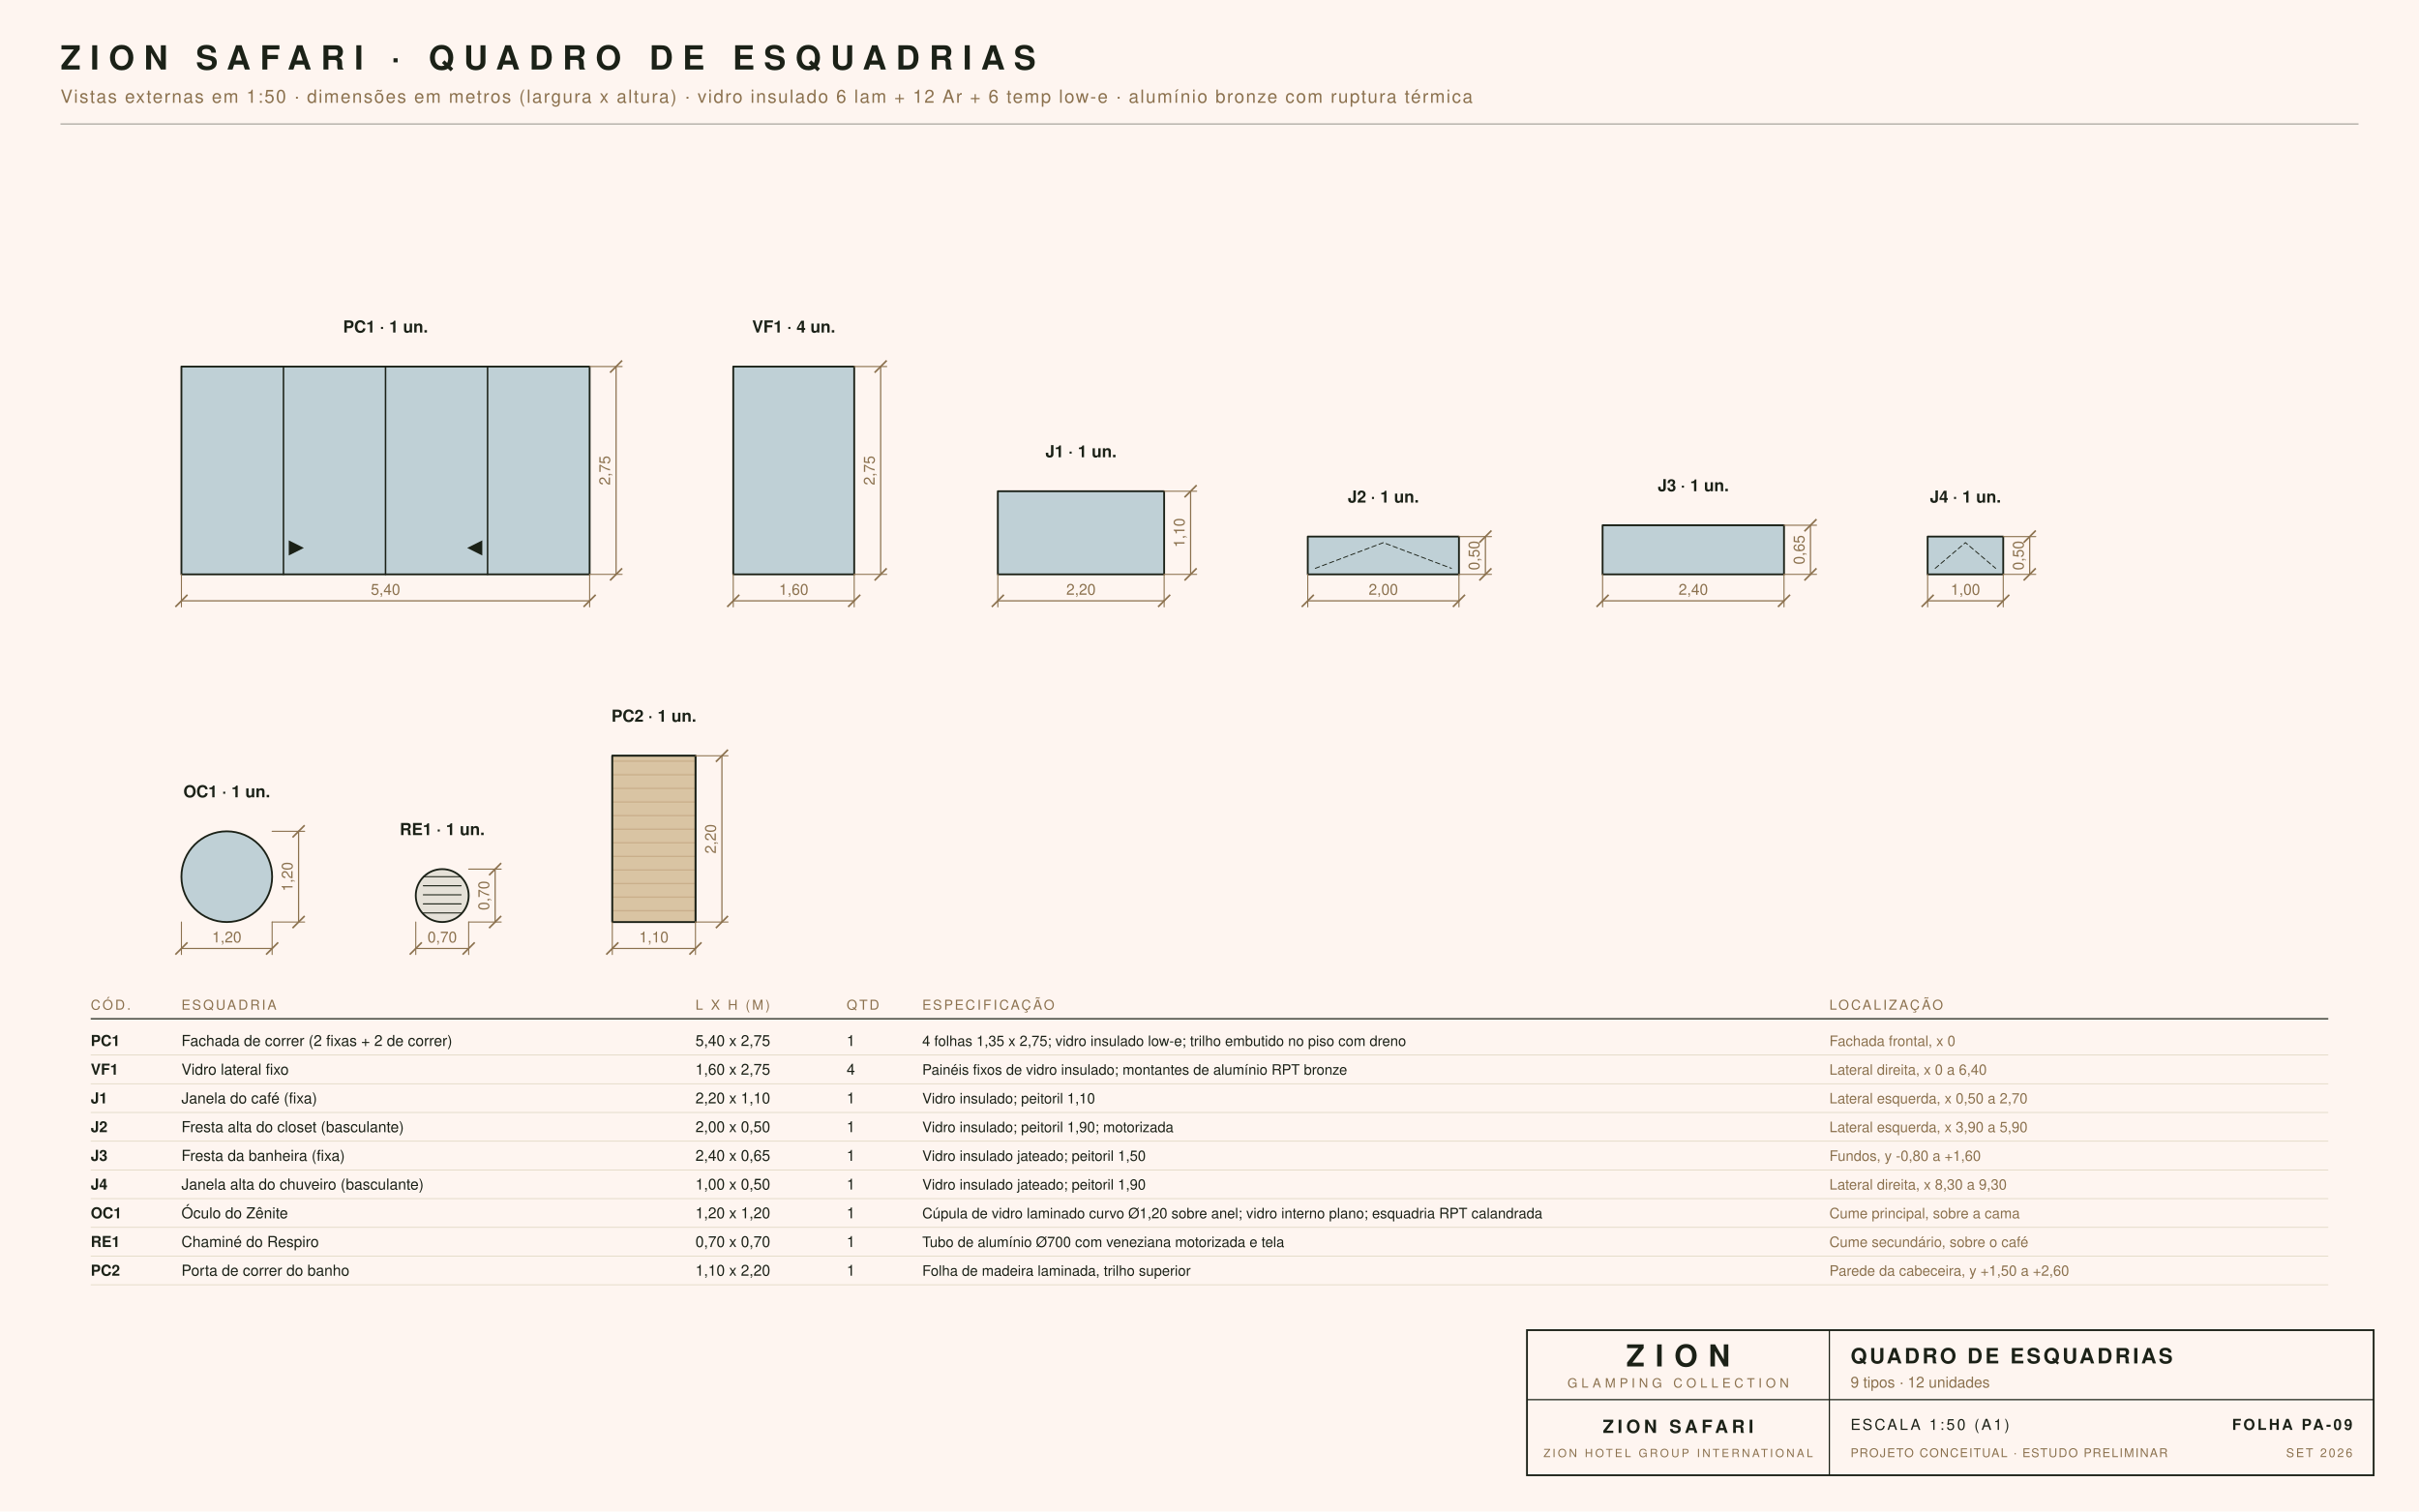
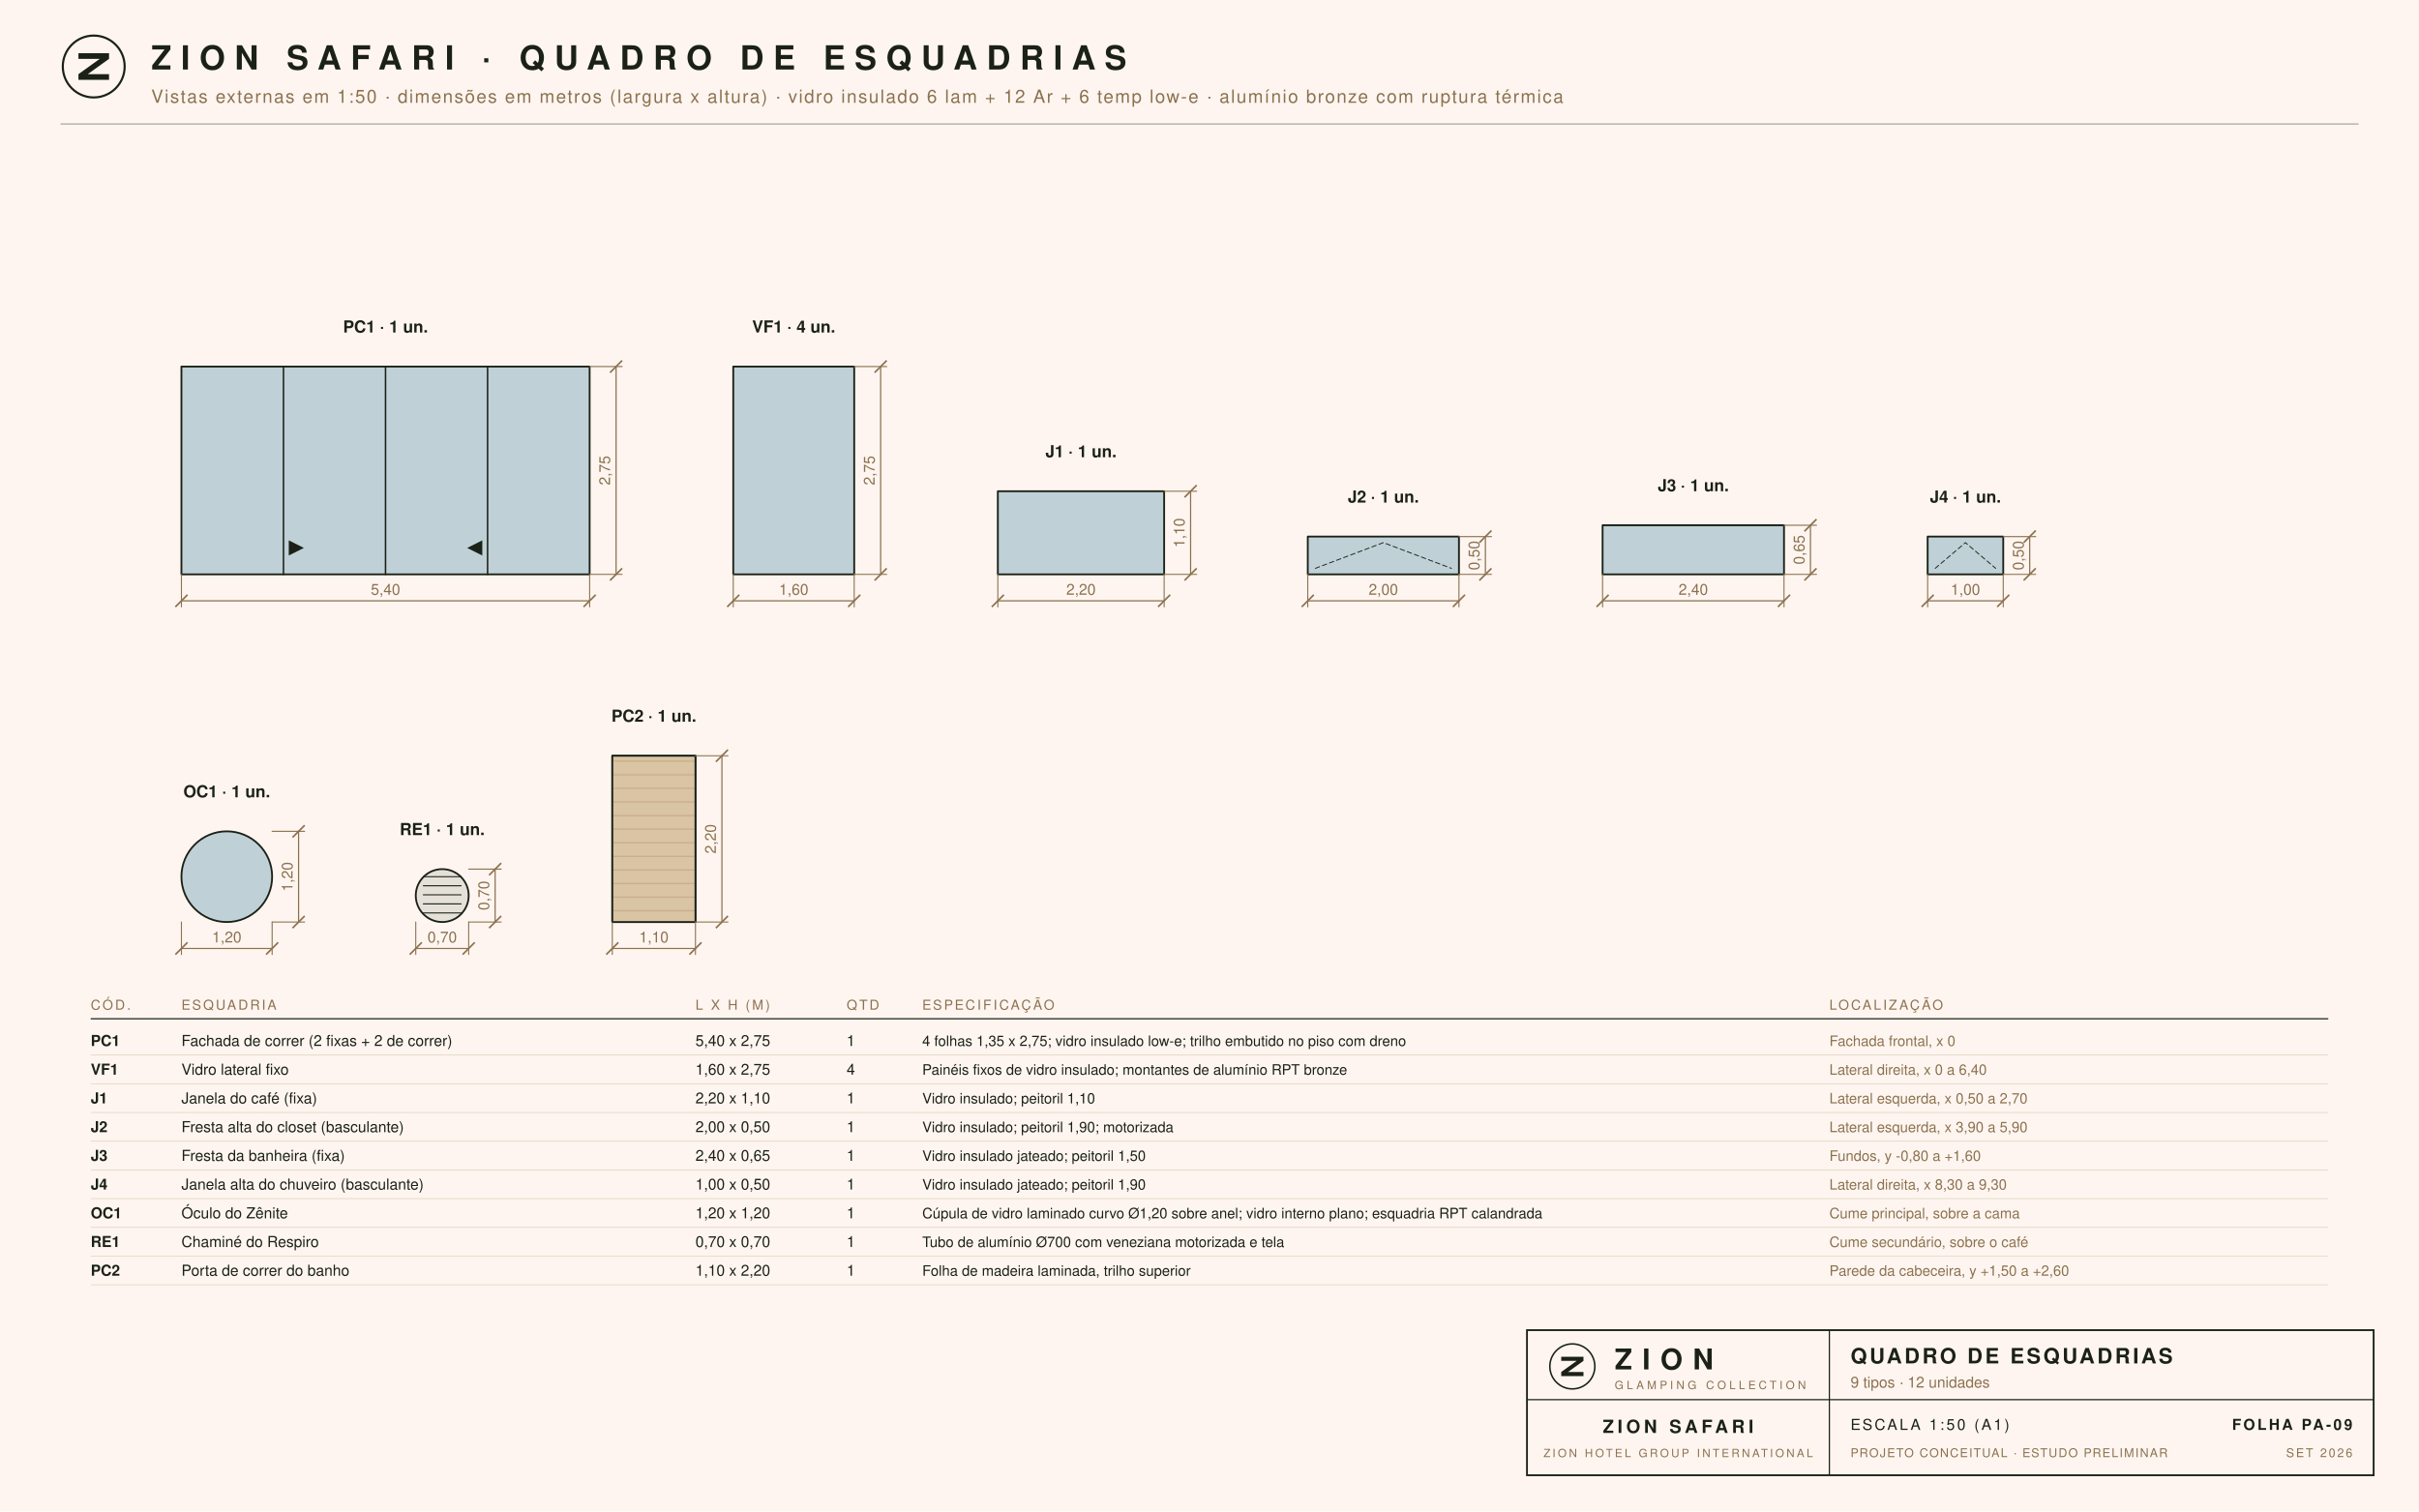
<svg xmlns="http://www.w3.org/2000/svg" viewBox="0 0 1600 1000" width="1600" height="1000" font-family="'DM Sans','Aventa',Helvetica,Arial,sans-serif">
  <defs>
    <pattern id="wood" width="60" height="9" patternUnits="userSpaceOnUse">
      <rect width="60" height="9" fill="#D9C4A3" />
      <line x1="0" y1="8.5" x2="60" y2="8.5" stroke="#B99A73" stroke-width="0.6" opacity="0.7" />
    </pattern>
  </defs>
  <rect width="1600" height="1000" fill="#FEF5F0" />
-   <text x="40.00" y="46.00" fill="#1B2117" text-anchor="start" style="font-family:'DM Sans','Aventa',Helvetica,Arial,sans-serif;font-size:22px;font-weight:700;letter-spacing:0.28em;">ZION SAFARI · QUADRO DE ESQUADRIAS</text>
-   <text x="40.00" y="68.00" fill="#8B714E" text-anchor="start" style="font-family:'DM Sans','Aventa',Helvetica,Arial,sans-serif;font-size:12px;font-weight:400;letter-spacing:0.08em;">Vistas externas em 1:50 · dimensões em metros (largura x altura) · vidro insulado 6 lam + 12 Ar + 6 temp low-e · alumínio bronze com ruptura térmica</text>
+   <g transform="translate(40.00,22.00) scale(0.44)">
+     <circle cx="50" cy="50" r="46.5" fill="none" stroke="#1B2117" stroke-width="3.2" />
+     <polygon points="27,30 73,30 73,38.5 41,61.5 73,61.5 73,70 27,70 27,61.5 59,38.5 27,38.5" fill="#1B2117" />
+   </g>
+   <text x="100.00" y="46.00" fill="#1B2117" text-anchor="start" style="font-family:'DM Sans','Aventa',Helvetica,Arial,sans-serif;font-size:22px;font-weight:700;letter-spacing:0.28em;">ZION SAFARI · QUADRO DE ESQUADRIAS</text>
+   <text x="100.00" y="68.00" fill="#8B714E" text-anchor="start" style="font-family:'DM Sans','Aventa',Helvetica,Arial,sans-serif;font-size:12px;font-weight:400;letter-spacing:0.08em;">Vistas externas em 1:50 · dimensões em metros (largura x altura) · vidro insulado 6 lam + 12 Ar + 6 temp low-e · alumínio bronze com ruptura térmica</text>
  <line x1="40" y1="82" x2="1560" y2="82" stroke="#1B2117" stroke-width="0.6" opacity="0.5" />
  <polygon points="120.00,380.00 390.00,380.00 390.00,242.50 120.00,242.50" fill="#BFD0D6" stroke="#1B2117" stroke-width="1.2" opacity="1.0" stroke-linejoin="round" stroke-linecap="round" />
  <line x1="187.50" y1="380.00" x2="187.50" y2="242.50" stroke="#1B2117" stroke-width="1.0" opacity="1.0" stroke-linecap="round" />
  <line x1="255.00" y1="380.00" x2="255.00" y2="242.50" stroke="#1B2117" stroke-width="1.0" opacity="1.0" stroke-linecap="round" />
  <line x1="322.50" y1="380.00" x2="322.50" y2="242.50" stroke="#1B2117" stroke-width="1.0" opacity="1.0" stroke-linecap="round" />
  <path d="M201.0,362.5 l-10,-5 v10 z" fill="#1B2117" />
  <path d="M309.0,362.5 l10,-5 v10 z" fill="#1B2117" />
  <line x1="120.00" y1="380.00" x2="120.00" y2="401.50" stroke="#8B714E" stroke-width="0.7" opacity="1.0" stroke-linecap="round" />
  <line x1="390.00" y1="380.00" x2="390.00" y2="401.50" stroke="#8B714E" stroke-width="0.7" opacity="1.0" stroke-linecap="round" />
  <line x1="120.00" y1="397.50" x2="390.00" y2="397.50" stroke="#8B714E" stroke-width="0.8" opacity="1.0" stroke-linecap="round" />
  <line x1="116.0" y1="401.5" x2="124.0" y2="393.5" stroke="#8B714E" stroke-width="1.1" />
  <line x1="386.0" y1="401.5" x2="394.0" y2="393.5" stroke="#8B714E" stroke-width="1.1" />
  <text x="255.00" y="393.50" fill="#8B714E" text-anchor="middle" style="font-family:'DM Sans','Aventa',Helvetica,Arial,sans-serif;font-size:10px;font-weight:400;letter-spacing:0em;">5,40</text>
  <line x1="390.00" y1="380.00" x2="411.50" y2="380.00" stroke="#8B714E" stroke-width="0.7" opacity="1.0" stroke-linecap="round" />
  <line x1="390.00" y1="242.50" x2="411.50" y2="242.50" stroke="#8B714E" stroke-width="0.7" opacity="1.0" stroke-linecap="round" />
  <line x1="407.50" y1="380.00" x2="407.50" y2="242.50" stroke="#8B714E" stroke-width="0.8" opacity="1.0" stroke-linecap="round" />
  <line x1="403.5" y1="384.0" x2="411.5" y2="376.0" stroke="#8B714E" stroke-width="1.1" />
  <line x1="403.5" y1="246.5" x2="411.5" y2="238.5" stroke="#8B714E" stroke-width="1.1" />
  <text x="407.50" y="307.25" fill="#8B714E" text-anchor="middle" style="font-family:'DM Sans','Aventa',Helvetica,Arial,sans-serif;font-size:10px;font-weight:400;letter-spacing:0em;" transform="rotate(-90 407.50 311.25)">2,75</text>
  <text x="255.00" y="220.00" fill="#1B2117" text-anchor="middle" style="font-family:'DM Sans','Aventa',Helvetica,Arial,sans-serif;font-size:11px;font-weight:700;letter-spacing:0em;">PC1 · 1 un.</text>
  <polygon points="485.00,380.00 565.00,380.00 565.00,242.50 485.00,242.50" fill="#BFD0D6" stroke="#1B2117" stroke-width="1.2" opacity="1.0" stroke-linejoin="round" stroke-linecap="round" />
  <line x1="485.00" y1="380.00" x2="485.00" y2="401.50" stroke="#8B714E" stroke-width="0.7" opacity="1.0" stroke-linecap="round" />
  <line x1="565.00" y1="380.00" x2="565.00" y2="401.50" stroke="#8B714E" stroke-width="0.7" opacity="1.0" stroke-linecap="round" />
  <line x1="485.00" y1="397.50" x2="565.00" y2="397.50" stroke="#8B714E" stroke-width="0.8" opacity="1.0" stroke-linecap="round" />
  <line x1="481.0" y1="401.5" x2="489.0" y2="393.5" stroke="#8B714E" stroke-width="1.1" />
  <line x1="561.0" y1="401.5" x2="569.0" y2="393.5" stroke="#8B714E" stroke-width="1.1" />
  <text x="525.00" y="393.50" fill="#8B714E" text-anchor="middle" style="font-family:'DM Sans','Aventa',Helvetica,Arial,sans-serif;font-size:10px;font-weight:400;letter-spacing:0em;">1,60</text>
  <line x1="565.00" y1="380.00" x2="586.50" y2="380.00" stroke="#8B714E" stroke-width="0.7" opacity="1.0" stroke-linecap="round" />
  <line x1="565.00" y1="242.50" x2="586.50" y2="242.50" stroke="#8B714E" stroke-width="0.7" opacity="1.0" stroke-linecap="round" />
  <line x1="582.50" y1="380.00" x2="582.50" y2="242.50" stroke="#8B714E" stroke-width="0.8" opacity="1.0" stroke-linecap="round" />
  <line x1="578.5" y1="384.0" x2="586.5" y2="376.0" stroke="#8B714E" stroke-width="1.1" />
  <line x1="578.5" y1="246.5" x2="586.5" y2="238.5" stroke="#8B714E" stroke-width="1.1" />
  <text x="582.50" y="307.25" fill="#8B714E" text-anchor="middle" style="font-family:'DM Sans','Aventa',Helvetica,Arial,sans-serif;font-size:10px;font-weight:400;letter-spacing:0em;" transform="rotate(-90 582.50 311.25)">2,75</text>
  <text x="525.00" y="220.00" fill="#1B2117" text-anchor="middle" style="font-family:'DM Sans','Aventa',Helvetica,Arial,sans-serif;font-size:11px;font-weight:700;letter-spacing:0em;">VF1 · 4 un.</text>
  <polygon points="660.00,380.00 770.00,380.00 770.00,325.00 660.00,325.00" fill="#BFD0D6" stroke="#1B2117" stroke-width="1.2" opacity="1.0" stroke-linejoin="round" stroke-linecap="round" />
  <line x1="660.00" y1="380.00" x2="660.00" y2="401.50" stroke="#8B714E" stroke-width="0.7" opacity="1.0" stroke-linecap="round" />
  <line x1="770.00" y1="380.00" x2="770.00" y2="401.50" stroke="#8B714E" stroke-width="0.7" opacity="1.0" stroke-linecap="round" />
  <line x1="660.00" y1="397.50" x2="770.00" y2="397.50" stroke="#8B714E" stroke-width="0.8" opacity="1.0" stroke-linecap="round" />
  <line x1="656.0" y1="401.5" x2="664.0" y2="393.5" stroke="#8B714E" stroke-width="1.1" />
  <line x1="766.0" y1="401.5" x2="774.0" y2="393.5" stroke="#8B714E" stroke-width="1.1" />
  <text x="715.00" y="393.50" fill="#8B714E" text-anchor="middle" style="font-family:'DM Sans','Aventa',Helvetica,Arial,sans-serif;font-size:10px;font-weight:400;letter-spacing:0em;">2,20</text>
  <line x1="770.00" y1="380.00" x2="791.50" y2="380.00" stroke="#8B714E" stroke-width="0.7" opacity="1.0" stroke-linecap="round" />
  <line x1="770.00" y1="325.00" x2="791.50" y2="325.00" stroke="#8B714E" stroke-width="0.7" opacity="1.0" stroke-linecap="round" />
  <line x1="787.50" y1="380.00" x2="787.50" y2="325.00" stroke="#8B714E" stroke-width="0.8" opacity="1.0" stroke-linecap="round" />
  <line x1="783.5" y1="384.0" x2="791.5" y2="376.0" stroke="#8B714E" stroke-width="1.1" />
  <line x1="783.5" y1="329.0" x2="791.5" y2="321.0" stroke="#8B714E" stroke-width="1.1" />
  <text x="787.50" y="348.50" fill="#8B714E" text-anchor="middle" style="font-family:'DM Sans','Aventa',Helvetica,Arial,sans-serif;font-size:10px;font-weight:400;letter-spacing:0em;" transform="rotate(-90 787.50 352.50)">1,10</text>
  <text x="715.00" y="302.50" fill="#1B2117" text-anchor="middle" style="font-family:'DM Sans','Aventa',Helvetica,Arial,sans-serif;font-size:11px;font-weight:700;letter-spacing:0em;">J1 · 1 un.</text>
  <polygon points="865.00,380.00 965.00,380.00 965.00,355.00 865.00,355.00" fill="#BFD0D6" stroke="#1B2117" stroke-width="1.2" opacity="1.0" stroke-linejoin="round" stroke-linecap="round" />
  <polyline points="870.00,376.00 915.00,359.00 960.00,376.00" fill="none" stroke="#1B2117" stroke-width="0.6" stroke-dasharray="3 2" opacity="1.0" stroke-linejoin="round" stroke-linecap="round" />
  <line x1="865.00" y1="380.00" x2="865.00" y2="401.50" stroke="#8B714E" stroke-width="0.7" opacity="1.0" stroke-linecap="round" />
  <line x1="965.00" y1="380.00" x2="965.00" y2="401.50" stroke="#8B714E" stroke-width="0.7" opacity="1.0" stroke-linecap="round" />
  <line x1="865.00" y1="397.50" x2="965.00" y2="397.50" stroke="#8B714E" stroke-width="0.8" opacity="1.0" stroke-linecap="round" />
  <line x1="861.0" y1="401.5" x2="869.0" y2="393.5" stroke="#8B714E" stroke-width="1.1" />
  <line x1="961.0" y1="401.5" x2="969.0" y2="393.5" stroke="#8B714E" stroke-width="1.1" />
  <text x="915.00" y="393.50" fill="#8B714E" text-anchor="middle" style="font-family:'DM Sans','Aventa',Helvetica,Arial,sans-serif;font-size:10px;font-weight:400;letter-spacing:0em;">2,00</text>
  <line x1="965.00" y1="380.00" x2="986.50" y2="380.00" stroke="#8B714E" stroke-width="0.7" opacity="1.0" stroke-linecap="round" />
  <line x1="965.00" y1="355.00" x2="986.50" y2="355.00" stroke="#8B714E" stroke-width="0.7" opacity="1.0" stroke-linecap="round" />
  <line x1="982.50" y1="380.00" x2="982.50" y2="355.00" stroke="#8B714E" stroke-width="0.8" opacity="1.0" stroke-linecap="round" />
  <line x1="978.5" y1="384.0" x2="986.5" y2="376.0" stroke="#8B714E" stroke-width="1.1" />
  <line x1="978.5" y1="359.0" x2="986.5" y2="351.0" stroke="#8B714E" stroke-width="1.1" />
  <text x="982.50" y="363.50" fill="#8B714E" text-anchor="middle" style="font-family:'DM Sans','Aventa',Helvetica,Arial,sans-serif;font-size:10px;font-weight:400;letter-spacing:0em;" transform="rotate(-90 982.50 367.50)">0,50</text>
  <text x="915.00" y="332.50" fill="#1B2117" text-anchor="middle" style="font-family:'DM Sans','Aventa',Helvetica,Arial,sans-serif;font-size:11px;font-weight:700;letter-spacing:0em;">J2 · 1 un.</text>
  <polygon points="1060.00,380.00 1180.00,380.00 1180.00,347.50 1060.00,347.50" fill="#BFD0D6" stroke="#1B2117" stroke-width="1.2" opacity="1.0" stroke-linejoin="round" stroke-linecap="round" />
  <line x1="1060.00" y1="380.00" x2="1060.00" y2="401.50" stroke="#8B714E" stroke-width="0.7" opacity="1.0" stroke-linecap="round" />
  <line x1="1180.00" y1="380.00" x2="1180.00" y2="401.50" stroke="#8B714E" stroke-width="0.7" opacity="1.0" stroke-linecap="round" />
  <line x1="1060.00" y1="397.50" x2="1180.00" y2="397.50" stroke="#8B714E" stroke-width="0.8" opacity="1.0" stroke-linecap="round" />
  <line x1="1056.0" y1="401.5" x2="1064.0" y2="393.5" stroke="#8B714E" stroke-width="1.1" />
  <line x1="1176.0" y1="401.5" x2="1184.0" y2="393.5" stroke="#8B714E" stroke-width="1.1" />
  <text x="1120.00" y="393.50" fill="#8B714E" text-anchor="middle" style="font-family:'DM Sans','Aventa',Helvetica,Arial,sans-serif;font-size:10px;font-weight:400;letter-spacing:0em;">2,40</text>
  <line x1="1180.00" y1="380.00" x2="1201.50" y2="380.00" stroke="#8B714E" stroke-width="0.7" opacity="1.0" stroke-linecap="round" />
  <line x1="1180.00" y1="347.50" x2="1201.50" y2="347.50" stroke="#8B714E" stroke-width="0.7" opacity="1.0" stroke-linecap="round" />
  <line x1="1197.50" y1="380.00" x2="1197.50" y2="347.50" stroke="#8B714E" stroke-width="0.8" opacity="1.0" stroke-linecap="round" />
  <line x1="1193.5" y1="384.0" x2="1201.5" y2="376.0" stroke="#8B714E" stroke-width="1.1" />
  <line x1="1193.5" y1="351.5" x2="1201.5" y2="343.5" stroke="#8B714E" stroke-width="1.1" />
  <text x="1197.50" y="359.75" fill="#8B714E" text-anchor="middle" style="font-family:'DM Sans','Aventa',Helvetica,Arial,sans-serif;font-size:10px;font-weight:400;letter-spacing:0em;" transform="rotate(-90 1197.50 363.75)">0,65</text>
  <text x="1120.00" y="325.00" fill="#1B2117" text-anchor="middle" style="font-family:'DM Sans','Aventa',Helvetica,Arial,sans-serif;font-size:11px;font-weight:700;letter-spacing:0em;">J3 · 1 un.</text>
  <polygon points="1275.00,380.00 1325.00,380.00 1325.00,355.00 1275.00,355.00" fill="#BFD0D6" stroke="#1B2117" stroke-width="1.2" opacity="1.0" stroke-linejoin="round" stroke-linecap="round" />
  <polyline points="1280.00,376.00 1300.00,359.00 1320.00,376.00" fill="none" stroke="#1B2117" stroke-width="0.6" stroke-dasharray="3 2" opacity="1.0" stroke-linejoin="round" stroke-linecap="round" />
  <line x1="1275.00" y1="380.00" x2="1275.00" y2="401.50" stroke="#8B714E" stroke-width="0.7" opacity="1.0" stroke-linecap="round" />
  <line x1="1325.00" y1="380.00" x2="1325.00" y2="401.50" stroke="#8B714E" stroke-width="0.7" opacity="1.0" stroke-linecap="round" />
  <line x1="1275.00" y1="397.50" x2="1325.00" y2="397.50" stroke="#8B714E" stroke-width="0.8" opacity="1.0" stroke-linecap="round" />
  <line x1="1271.0" y1="401.5" x2="1279.0" y2="393.5" stroke="#8B714E" stroke-width="1.1" />
  <line x1="1321.0" y1="401.5" x2="1329.0" y2="393.5" stroke="#8B714E" stroke-width="1.1" />
  <text x="1300.00" y="393.50" fill="#8B714E" text-anchor="middle" style="font-family:'DM Sans','Aventa',Helvetica,Arial,sans-serif;font-size:10px;font-weight:400;letter-spacing:0em;">1,00</text>
  <line x1="1325.00" y1="380.00" x2="1346.50" y2="380.00" stroke="#8B714E" stroke-width="0.7" opacity="1.0" stroke-linecap="round" />
  <line x1="1325.00" y1="355.00" x2="1346.50" y2="355.00" stroke="#8B714E" stroke-width="0.7" opacity="1.0" stroke-linecap="round" />
  <line x1="1342.50" y1="380.00" x2="1342.50" y2="355.00" stroke="#8B714E" stroke-width="0.8" opacity="1.0" stroke-linecap="round" />
  <line x1="1338.5" y1="384.0" x2="1346.5" y2="376.0" stroke="#8B714E" stroke-width="1.1" />
  <line x1="1338.5" y1="359.0" x2="1346.5" y2="351.0" stroke="#8B714E" stroke-width="1.1" />
  <text x="1342.50" y="363.50" fill="#8B714E" text-anchor="middle" style="font-family:'DM Sans','Aventa',Helvetica,Arial,sans-serif;font-size:10px;font-weight:400;letter-spacing:0em;" transform="rotate(-90 1342.50 367.50)">0,50</text>
  <text x="1300.00" y="332.50" fill="#1B2117" text-anchor="middle" style="font-family:'DM Sans','Aventa',Helvetica,Arial,sans-serif;font-size:11px;font-weight:700;letter-spacing:0em;">J4 · 1 un.</text>
  <circle cx="150.00" cy="580.00" r="30.00" fill="#BFD0D6" stroke="#1B2117" stroke-width="1.2" opacity="1.0" />
  <line x1="120.00" y1="610.00" x2="120.00" y2="631.50" stroke="#8B714E" stroke-width="0.7" opacity="1.0" stroke-linecap="round" />
  <line x1="180.00" y1="610.00" x2="180.00" y2="631.50" stroke="#8B714E" stroke-width="0.7" opacity="1.0" stroke-linecap="round" />
  <line x1="120.00" y1="627.50" x2="180.00" y2="627.50" stroke="#8B714E" stroke-width="0.8" opacity="1.0" stroke-linecap="round" />
  <line x1="116.0" y1="631.5" x2="124.0" y2="623.5" stroke="#8B714E" stroke-width="1.1" />
  <line x1="176.0" y1="631.5" x2="184.0" y2="623.5" stroke="#8B714E" stroke-width="1.1" />
  <text x="150.00" y="623.50" fill="#8B714E" text-anchor="middle" style="font-family:'DM Sans','Aventa',Helvetica,Arial,sans-serif;font-size:10px;font-weight:400;letter-spacing:0em;">1,20</text>
  <line x1="180.00" y1="610.00" x2="201.50" y2="610.00" stroke="#8B714E" stroke-width="0.7" opacity="1.0" stroke-linecap="round" />
  <line x1="180.00" y1="550.00" x2="201.50" y2="550.00" stroke="#8B714E" stroke-width="0.7" opacity="1.0" stroke-linecap="round" />
  <line x1="197.50" y1="610.00" x2="197.50" y2="550.00" stroke="#8B714E" stroke-width="0.8" opacity="1.0" stroke-linecap="round" />
  <line x1="193.5" y1="614.0" x2="201.5" y2="606.0" stroke="#8B714E" stroke-width="1.1" />
  <line x1="193.5" y1="554.0" x2="201.5" y2="546.0" stroke="#8B714E" stroke-width="1.1" />
  <text x="197.50" y="576.00" fill="#8B714E" text-anchor="middle" style="font-family:'DM Sans','Aventa',Helvetica,Arial,sans-serif;font-size:10px;font-weight:400;letter-spacing:0em;" transform="rotate(-90 197.50 580.00)">1,20</text>
  <text x="150.00" y="527.50" fill="#1B2117" text-anchor="middle" style="font-family:'DM Sans','Aventa',Helvetica,Arial,sans-serif;font-size:11px;font-weight:700;letter-spacing:0em;">OC1 · 1 un.</text>
  <circle cx="292.50" cy="592.50" r="17.50" fill="#E5E1D8" stroke="#1B2117" stroke-width="1.2" opacity="1.0" />
  <line x1="280.00" y1="604.00" x2="305.00" y2="604.00" stroke="#1B2117" stroke-width="0.7" opacity="1.0" stroke-linecap="round" />
  <line x1="280.00" y1="598.00" x2="305.00" y2="598.00" stroke="#1B2117" stroke-width="0.7" opacity="1.0" stroke-linecap="round" />
  <line x1="280.00" y1="592.00" x2="305.00" y2="592.00" stroke="#1B2117" stroke-width="0.7" opacity="1.0" stroke-linecap="round" />
  <line x1="280.00" y1="586.00" x2="305.00" y2="586.00" stroke="#1B2117" stroke-width="0.7" opacity="1.0" stroke-linecap="round" />
  <line x1="280.00" y1="580.00" x2="305.00" y2="580.00" stroke="#1B2117" stroke-width="0.7" opacity="1.0" stroke-linecap="round" />
  <line x1="275.00" y1="610.00" x2="275.00" y2="631.50" stroke="#8B714E" stroke-width="0.7" opacity="1.0" stroke-linecap="round" />
  <line x1="310.00" y1="610.00" x2="310.00" y2="631.50" stroke="#8B714E" stroke-width="0.7" opacity="1.0" stroke-linecap="round" />
  <line x1="275.00" y1="627.50" x2="310.00" y2="627.50" stroke="#8B714E" stroke-width="0.8" opacity="1.0" stroke-linecap="round" />
  <line x1="271.0" y1="631.5" x2="279.0" y2="623.5" stroke="#8B714E" stroke-width="1.1" />
  <line x1="306.0" y1="631.5" x2="314.0" y2="623.5" stroke="#8B714E" stroke-width="1.1" />
  <text x="292.50" y="623.50" fill="#8B714E" text-anchor="middle" style="font-family:'DM Sans','Aventa',Helvetica,Arial,sans-serif;font-size:10px;font-weight:400;letter-spacing:0em;">0,70</text>
  <line x1="310.00" y1="610.00" x2="331.50" y2="610.00" stroke="#8B714E" stroke-width="0.7" opacity="1.0" stroke-linecap="round" />
  <line x1="310.00" y1="575.00" x2="331.50" y2="575.00" stroke="#8B714E" stroke-width="0.7" opacity="1.0" stroke-linecap="round" />
  <line x1="327.50" y1="610.00" x2="327.50" y2="575.00" stroke="#8B714E" stroke-width="0.8" opacity="1.0" stroke-linecap="round" />
  <line x1="323.5" y1="614.0" x2="331.5" y2="606.0" stroke="#8B714E" stroke-width="1.1" />
  <line x1="323.5" y1="579.0" x2="331.5" y2="571.0" stroke="#8B714E" stroke-width="1.1" />
  <text x="327.50" y="588.50" fill="#8B714E" text-anchor="middle" style="font-family:'DM Sans','Aventa',Helvetica,Arial,sans-serif;font-size:10px;font-weight:400;letter-spacing:0em;" transform="rotate(-90 327.50 592.50)">0,70</text>
  <text x="292.50" y="552.50" fill="#1B2117" text-anchor="middle" style="font-family:'DM Sans','Aventa',Helvetica,Arial,sans-serif;font-size:11px;font-weight:700;letter-spacing:0em;">RE1 · 1 un.</text>
  <polygon points="405.00,610.00 460.00,610.00 460.00,500.00 405.00,500.00" fill="#D9C4A3" stroke="#1B2117" stroke-width="1.2" opacity="1.0" stroke-linejoin="round" stroke-linecap="round" />
  <path d="M438.0,557.5 l10,-5 v10 z" fill="#1B2117" />
  <polygon points="405.00,610.00 460.00,610.00 460.00,500.00 405.00,500.00" fill="url(#wood)" stroke="#1B2117" stroke-width="1.2" opacity="1.0" stroke-linejoin="round" stroke-linecap="round" />
  <line x1="405.00" y1="610.00" x2="405.00" y2="631.50" stroke="#8B714E" stroke-width="0.7" opacity="1.0" stroke-linecap="round" />
  <line x1="460.00" y1="610.00" x2="460.00" y2="631.50" stroke="#8B714E" stroke-width="0.7" opacity="1.0" stroke-linecap="round" />
  <line x1="405.00" y1="627.50" x2="460.00" y2="627.50" stroke="#8B714E" stroke-width="0.8" opacity="1.0" stroke-linecap="round" />
  <line x1="401.0" y1="631.5" x2="409.0" y2="623.5" stroke="#8B714E" stroke-width="1.1" />
  <line x1="456.0" y1="631.5" x2="464.0" y2="623.5" stroke="#8B714E" stroke-width="1.1" />
  <text x="432.50" y="623.50" fill="#8B714E" text-anchor="middle" style="font-family:'DM Sans','Aventa',Helvetica,Arial,sans-serif;font-size:10px;font-weight:400;letter-spacing:0em;">1,10</text>
  <line x1="460.00" y1="610.00" x2="481.50" y2="610.00" stroke="#8B714E" stroke-width="0.7" opacity="1.0" stroke-linecap="round" />
  <line x1="460.00" y1="500.00" x2="481.50" y2="500.00" stroke="#8B714E" stroke-width="0.7" opacity="1.0" stroke-linecap="round" />
  <line x1="477.50" y1="610.00" x2="477.50" y2="500.00" stroke="#8B714E" stroke-width="0.8" opacity="1.0" stroke-linecap="round" />
  <line x1="473.5" y1="614.0" x2="481.5" y2="606.0" stroke="#8B714E" stroke-width="1.1" />
  <line x1="473.5" y1="504.0" x2="481.5" y2="496.0" stroke="#8B714E" stroke-width="1.1" />
  <text x="477.50" y="551.00" fill="#8B714E" text-anchor="middle" style="font-family:'DM Sans','Aventa',Helvetica,Arial,sans-serif;font-size:10px;font-weight:400;letter-spacing:0em;" transform="rotate(-90 477.50 555.00)">2,20</text>
  <text x="432.50" y="477.50" fill="#1B2117" text-anchor="middle" style="font-family:'DM Sans','Aventa',Helvetica,Arial,sans-serif;font-size:11px;font-weight:700;letter-spacing:0em;">PC2 · 1 un.</text>
  <text x="60.00" y="668.00" fill="#8B714E" text-anchor="start" style="font-family:'DM Sans','Aventa',Helvetica,Arial,sans-serif;font-size:9px;font-weight:400;letter-spacing:0.15em;">CÓD.</text>
  <text x="120.00" y="668.00" fill="#8B714E" text-anchor="start" style="font-family:'DM Sans','Aventa',Helvetica,Arial,sans-serif;font-size:9px;font-weight:400;letter-spacing:0.15em;">ESQUADRIA</text>
  <text x="460.00" y="668.00" fill="#8B714E" text-anchor="start" style="font-family:'DM Sans','Aventa',Helvetica,Arial,sans-serif;font-size:9px;font-weight:400;letter-spacing:0.15em;">L X H (M)</text>
  <text x="560.00" y="668.00" fill="#8B714E" text-anchor="start" style="font-family:'DM Sans','Aventa',Helvetica,Arial,sans-serif;font-size:9px;font-weight:400;letter-spacing:0.15em;">QTD</text>
  <text x="610.00" y="668.00" fill="#8B714E" text-anchor="start" style="font-family:'DM Sans','Aventa',Helvetica,Arial,sans-serif;font-size:9px;font-weight:400;letter-spacing:0.15em;">ESPECIFICAÇÃO</text>
  <text x="1210.00" y="668.00" fill="#8B714E" text-anchor="start" style="font-family:'DM Sans','Aventa',Helvetica,Arial,sans-serif;font-size:9px;font-weight:400;letter-spacing:0.15em;">LOCALIZAÇÃO</text>
  <line x1="60" y1="674" x2="1540" y2="674" stroke="#1B2117" stroke-width="0.8" />
  <text x="60.00" y="692.00" fill="#1B2117" text-anchor="start" style="font-family:'DM Sans','Aventa',Helvetica,Arial,sans-serif;font-size:10px;font-weight:700;letter-spacing:0em;">PC1</text>
  <text x="120.00" y="692.00" fill="#1B2117" text-anchor="start" style="font-family:'DM Sans','Aventa',Helvetica,Arial,sans-serif;font-size:10px;font-weight:400;letter-spacing:0em;">Fachada de correr (2 fixas + 2 de correr)</text>
  <text x="460.00" y="692.00" fill="#1B2117" text-anchor="start" style="font-family:'DM Sans','Aventa',Helvetica,Arial,sans-serif;font-size:10px;font-weight:400;letter-spacing:0em;">5,40 x 2,75</text>
  <text x="560.00" y="692.00" fill="#1B2117" text-anchor="start" style="font-family:'DM Sans','Aventa',Helvetica,Arial,sans-serif;font-size:10px;font-weight:400;letter-spacing:0em;">1</text>
  <text x="610.00" y="692.00" fill="#1B2117" text-anchor="start" style="font-family:'DM Sans','Aventa',Helvetica,Arial,sans-serif;font-size:9.5px;font-weight:400;letter-spacing:0em;">4 folhas 1,35 x 2,75; vidro insulado low-e; trilho embutido no piso com dreno</text>
  <text x="1210.00" y="692.00" fill="#8B714E" text-anchor="start" style="font-family:'DM Sans','Aventa',Helvetica,Arial,sans-serif;font-size:9.5px;font-weight:400;letter-spacing:0em;">Fachada frontal, x 0</text>
  <line x1="60" y1="698" x2="1540" y2="698" stroke="#DED6BF" stroke-width="0.5" />
  <text x="60.00" y="711.00" fill="#1B2117" text-anchor="start" style="font-family:'DM Sans','Aventa',Helvetica,Arial,sans-serif;font-size:10px;font-weight:700;letter-spacing:0em;">VF1</text>
  <text x="120.00" y="711.00" fill="#1B2117" text-anchor="start" style="font-family:'DM Sans','Aventa',Helvetica,Arial,sans-serif;font-size:10px;font-weight:400;letter-spacing:0em;">Vidro lateral fixo</text>
  <text x="460.00" y="711.00" fill="#1B2117" text-anchor="start" style="font-family:'DM Sans','Aventa',Helvetica,Arial,sans-serif;font-size:10px;font-weight:400;letter-spacing:0em;">1,60 x 2,75</text>
  <text x="560.00" y="711.00" fill="#1B2117" text-anchor="start" style="font-family:'DM Sans','Aventa',Helvetica,Arial,sans-serif;font-size:10px;font-weight:400;letter-spacing:0em;">4</text>
  <text x="610.00" y="711.00" fill="#1B2117" text-anchor="start" style="font-family:'DM Sans','Aventa',Helvetica,Arial,sans-serif;font-size:9.5px;font-weight:400;letter-spacing:0em;">Painéis fixos de vidro insulado; montantes de alumínio RPT bronze</text>
  <text x="1210.00" y="711.00" fill="#8B714E" text-anchor="start" style="font-family:'DM Sans','Aventa',Helvetica,Arial,sans-serif;font-size:9.5px;font-weight:400;letter-spacing:0em;">Lateral direita, x 0 a 6,40</text>
  <line x1="60" y1="717" x2="1540" y2="717" stroke="#DED6BF" stroke-width="0.5" />
  <text x="60.00" y="730.00" fill="#1B2117" text-anchor="start" style="font-family:'DM Sans','Aventa',Helvetica,Arial,sans-serif;font-size:10px;font-weight:700;letter-spacing:0em;">J1</text>
  <text x="120.00" y="730.00" fill="#1B2117" text-anchor="start" style="font-family:'DM Sans','Aventa',Helvetica,Arial,sans-serif;font-size:10px;font-weight:400;letter-spacing:0em;">Janela do café (fixa)</text>
  <text x="460.00" y="730.00" fill="#1B2117" text-anchor="start" style="font-family:'DM Sans','Aventa',Helvetica,Arial,sans-serif;font-size:10px;font-weight:400;letter-spacing:0em;">2,20 x 1,10</text>
  <text x="560.00" y="730.00" fill="#1B2117" text-anchor="start" style="font-family:'DM Sans','Aventa',Helvetica,Arial,sans-serif;font-size:10px;font-weight:400;letter-spacing:0em;">1</text>
  <text x="610.00" y="730.00" fill="#1B2117" text-anchor="start" style="font-family:'DM Sans','Aventa',Helvetica,Arial,sans-serif;font-size:9.5px;font-weight:400;letter-spacing:0em;">Vidro insulado; peitoril 1,10</text>
  <text x="1210.00" y="730.00" fill="#8B714E" text-anchor="start" style="font-family:'DM Sans','Aventa',Helvetica,Arial,sans-serif;font-size:9.5px;font-weight:400;letter-spacing:0em;">Lateral esquerda, x 0,50 a 2,70</text>
  <line x1="60" y1="736" x2="1540" y2="736" stroke="#DED6BF" stroke-width="0.5" />
  <text x="60.00" y="749.00" fill="#1B2117" text-anchor="start" style="font-family:'DM Sans','Aventa',Helvetica,Arial,sans-serif;font-size:10px;font-weight:700;letter-spacing:0em;">J2</text>
  <text x="120.00" y="749.00" fill="#1B2117" text-anchor="start" style="font-family:'DM Sans','Aventa',Helvetica,Arial,sans-serif;font-size:10px;font-weight:400;letter-spacing:0em;">Fresta alta do closet (basculante)</text>
  <text x="460.00" y="749.00" fill="#1B2117" text-anchor="start" style="font-family:'DM Sans','Aventa',Helvetica,Arial,sans-serif;font-size:10px;font-weight:400;letter-spacing:0em;">2,00 x 0,50</text>
  <text x="560.00" y="749.00" fill="#1B2117" text-anchor="start" style="font-family:'DM Sans','Aventa',Helvetica,Arial,sans-serif;font-size:10px;font-weight:400;letter-spacing:0em;">1</text>
  <text x="610.00" y="749.00" fill="#1B2117" text-anchor="start" style="font-family:'DM Sans','Aventa',Helvetica,Arial,sans-serif;font-size:9.5px;font-weight:400;letter-spacing:0em;">Vidro insulado; peitoril 1,90; motorizada</text>
  <text x="1210.00" y="749.00" fill="#8B714E" text-anchor="start" style="font-family:'DM Sans','Aventa',Helvetica,Arial,sans-serif;font-size:9.5px;font-weight:400;letter-spacing:0em;">Lateral esquerda, x 3,90 a 5,90</text>
  <line x1="60" y1="755" x2="1540" y2="755" stroke="#DED6BF" stroke-width="0.5" />
  <text x="60.00" y="768.00" fill="#1B2117" text-anchor="start" style="font-family:'DM Sans','Aventa',Helvetica,Arial,sans-serif;font-size:10px;font-weight:700;letter-spacing:0em;">J3</text>
  <text x="120.00" y="768.00" fill="#1B2117" text-anchor="start" style="font-family:'DM Sans','Aventa',Helvetica,Arial,sans-serif;font-size:10px;font-weight:400;letter-spacing:0em;">Fresta da banheira (fixa)</text>
  <text x="460.00" y="768.00" fill="#1B2117" text-anchor="start" style="font-family:'DM Sans','Aventa',Helvetica,Arial,sans-serif;font-size:10px;font-weight:400;letter-spacing:0em;">2,40 x 0,65</text>
  <text x="560.00" y="768.00" fill="#1B2117" text-anchor="start" style="font-family:'DM Sans','Aventa',Helvetica,Arial,sans-serif;font-size:10px;font-weight:400;letter-spacing:0em;">1</text>
  <text x="610.00" y="768.00" fill="#1B2117" text-anchor="start" style="font-family:'DM Sans','Aventa',Helvetica,Arial,sans-serif;font-size:9.5px;font-weight:400;letter-spacing:0em;">Vidro insulado jateado; peitoril 1,50</text>
  <text x="1210.00" y="768.00" fill="#8B714E" text-anchor="start" style="font-family:'DM Sans','Aventa',Helvetica,Arial,sans-serif;font-size:9.5px;font-weight:400;letter-spacing:0em;">Fundos, y -0,80 a +1,60</text>
  <line x1="60" y1="774" x2="1540" y2="774" stroke="#DED6BF" stroke-width="0.5" />
  <text x="60.00" y="787.00" fill="#1B2117" text-anchor="start" style="font-family:'DM Sans','Aventa',Helvetica,Arial,sans-serif;font-size:10px;font-weight:700;letter-spacing:0em;">J4</text>
  <text x="120.00" y="787.00" fill="#1B2117" text-anchor="start" style="font-family:'DM Sans','Aventa',Helvetica,Arial,sans-serif;font-size:10px;font-weight:400;letter-spacing:0em;">Janela alta do chuveiro (basculante)</text>
  <text x="460.00" y="787.00" fill="#1B2117" text-anchor="start" style="font-family:'DM Sans','Aventa',Helvetica,Arial,sans-serif;font-size:10px;font-weight:400;letter-spacing:0em;">1,00 x 0,50</text>
  <text x="560.00" y="787.00" fill="#1B2117" text-anchor="start" style="font-family:'DM Sans','Aventa',Helvetica,Arial,sans-serif;font-size:10px;font-weight:400;letter-spacing:0em;">1</text>
  <text x="610.00" y="787.00" fill="#1B2117" text-anchor="start" style="font-family:'DM Sans','Aventa',Helvetica,Arial,sans-serif;font-size:9.5px;font-weight:400;letter-spacing:0em;">Vidro insulado jateado; peitoril 1,90</text>
  <text x="1210.00" y="787.00" fill="#8B714E" text-anchor="start" style="font-family:'DM Sans','Aventa',Helvetica,Arial,sans-serif;font-size:9.5px;font-weight:400;letter-spacing:0em;">Lateral direita, x 8,30 a 9,30</text>
  <line x1="60" y1="793" x2="1540" y2="793" stroke="#DED6BF" stroke-width="0.5" />
  <text x="60.00" y="806.00" fill="#1B2117" text-anchor="start" style="font-family:'DM Sans','Aventa',Helvetica,Arial,sans-serif;font-size:10px;font-weight:700;letter-spacing:0em;">OC1</text>
  <text x="120.00" y="806.00" fill="#1B2117" text-anchor="start" style="font-family:'DM Sans','Aventa',Helvetica,Arial,sans-serif;font-size:10px;font-weight:400;letter-spacing:0em;">Óculo do Zênite</text>
  <text x="460.00" y="806.00" fill="#1B2117" text-anchor="start" style="font-family:'DM Sans','Aventa',Helvetica,Arial,sans-serif;font-size:10px;font-weight:400;letter-spacing:0em;">1,20 x 1,20</text>
  <text x="560.00" y="806.00" fill="#1B2117" text-anchor="start" style="font-family:'DM Sans','Aventa',Helvetica,Arial,sans-serif;font-size:10px;font-weight:400;letter-spacing:0em;">1</text>
  <text x="610.00" y="806.00" fill="#1B2117" text-anchor="start" style="font-family:'DM Sans','Aventa',Helvetica,Arial,sans-serif;font-size:9.5px;font-weight:400;letter-spacing:0em;">Cúpula de vidro laminado curvo Ø1,20 sobre anel; vidro interno plano; esquadria RPT calandrada</text>
  <text x="1210.00" y="806.00" fill="#8B714E" text-anchor="start" style="font-family:'DM Sans','Aventa',Helvetica,Arial,sans-serif;font-size:9.5px;font-weight:400;letter-spacing:0em;">Cume principal, sobre a cama</text>
  <line x1="60" y1="812" x2="1540" y2="812" stroke="#DED6BF" stroke-width="0.5" />
  <text x="60.00" y="825.00" fill="#1B2117" text-anchor="start" style="font-family:'DM Sans','Aventa',Helvetica,Arial,sans-serif;font-size:10px;font-weight:700;letter-spacing:0em;">RE1</text>
  <text x="120.00" y="825.00" fill="#1B2117" text-anchor="start" style="font-family:'DM Sans','Aventa',Helvetica,Arial,sans-serif;font-size:10px;font-weight:400;letter-spacing:0em;">Chaminé do Respiro</text>
  <text x="460.00" y="825.00" fill="#1B2117" text-anchor="start" style="font-family:'DM Sans','Aventa',Helvetica,Arial,sans-serif;font-size:10px;font-weight:400;letter-spacing:0em;">0,70 x 0,70</text>
  <text x="560.00" y="825.00" fill="#1B2117" text-anchor="start" style="font-family:'DM Sans','Aventa',Helvetica,Arial,sans-serif;font-size:10px;font-weight:400;letter-spacing:0em;">1</text>
  <text x="610.00" y="825.00" fill="#1B2117" text-anchor="start" style="font-family:'DM Sans','Aventa',Helvetica,Arial,sans-serif;font-size:9.5px;font-weight:400;letter-spacing:0em;">Tubo de alumínio Ø700 com veneziana motorizada e tela</text>
  <text x="1210.00" y="825.00" fill="#8B714E" text-anchor="start" style="font-family:'DM Sans','Aventa',Helvetica,Arial,sans-serif;font-size:9.5px;font-weight:400;letter-spacing:0em;">Cume secundário, sobre o café</text>
  <line x1="60" y1="831" x2="1540" y2="831" stroke="#DED6BF" stroke-width="0.5" />
  <text x="60.00" y="844.00" fill="#1B2117" text-anchor="start" style="font-family:'DM Sans','Aventa',Helvetica,Arial,sans-serif;font-size:10px;font-weight:700;letter-spacing:0em;">PC2</text>
  <text x="120.00" y="844.00" fill="#1B2117" text-anchor="start" style="font-family:'DM Sans','Aventa',Helvetica,Arial,sans-serif;font-size:10px;font-weight:400;letter-spacing:0em;">Porta de correr do banho</text>
  <text x="460.00" y="844.00" fill="#1B2117" text-anchor="start" style="font-family:'DM Sans','Aventa',Helvetica,Arial,sans-serif;font-size:10px;font-weight:400;letter-spacing:0em;">1,10 x 2,20</text>
  <text x="560.00" y="844.00" fill="#1B2117" text-anchor="start" style="font-family:'DM Sans','Aventa',Helvetica,Arial,sans-serif;font-size:10px;font-weight:400;letter-spacing:0em;">1</text>
  <text x="610.00" y="844.00" fill="#1B2117" text-anchor="start" style="font-family:'DM Sans','Aventa',Helvetica,Arial,sans-serif;font-size:9.5px;font-weight:400;letter-spacing:0em;">Folha de madeira laminada, trilho superior</text>
  <text x="1210.00" y="844.00" fill="#8B714E" text-anchor="start" style="font-family:'DM Sans','Aventa',Helvetica,Arial,sans-serif;font-size:9.5px;font-weight:400;letter-spacing:0em;">Parede da cabeceira, y +1,50 a +2,60</text>
  <line x1="60" y1="850" x2="1540" y2="850" stroke="#DED6BF" stroke-width="0.5" />
  <rect x="1010" y="880" width="560" height="96" fill="#FEF5F0" stroke="#1B2117" stroke-width="1.2" />
  <line x1="1210" y1="880" x2="1210" y2="976" stroke="#1B2117" stroke-width="0.8" />
  <line x1="1010" y1="926" x2="1570" y2="926" stroke="#1B2117" stroke-width="0.8" />
-   <text x="1110.00" y="904.00" fill="#1B2117" text-anchor="middle" style="font-family:'DM Sans','Aventa',Helvetica,Arial,sans-serif;font-size:20px;font-weight:800;letter-spacing:0.35em;">ZION</text>
-   <text x="1110.00" y="918.00" fill="#8B714E" text-anchor="middle" style="font-family:'DM Sans','Aventa',Helvetica,Arial,sans-serif;font-size:8.5px;font-weight:400;letter-spacing:0.3em;">GLAMPING COLLECTION</text>
+   <g transform="translate(1024.00,888.00) scale(0.32)">
+     <circle cx="50" cy="50" r="46.5" fill="none" stroke="#1B2117" stroke-width="3.2" />
+     <polygon points="27,30 73,30 73,38.5 41,61.5 73,61.5 73,70 27,70 27,61.5 59,38.5 27,38.5" fill="#1B2117" />
+   </g>
+   <text x="1068.00" y="906.00" fill="#1B2117" text-anchor="start" style="font-family:'DM Sans','Aventa',Helvetica,Arial,sans-serif;font-size:19px;font-weight:800;letter-spacing:0.35em;">ZION</text>
+   <text x="1068.00" y="919.00" fill="#8B714E" text-anchor="start" style="font-family:'DM Sans','Aventa',Helvetica,Arial,sans-serif;font-size:7.5px;font-weight:400;letter-spacing:0.28em;">GLAMPING COLLECTION</text>
  <text x="1110.00" y="948.00" fill="#1B2117" text-anchor="middle" style="font-family:'DM Sans','Aventa',Helvetica,Arial,sans-serif;font-size:12px;font-weight:700;letter-spacing:0.2em;">ZION SAFARI</text>
  <text x="1110.00" y="964.00" fill="#8B714E" text-anchor="middle" style="font-family:'DM Sans','Aventa',Helvetica,Arial,sans-serif;font-size:7.5px;font-weight:400;letter-spacing:0.2em;">ZION HOTEL GROUP INTERNATIONAL</text>
  <text x="1224.00" y="902.00" fill="#1B2117" text-anchor="start" style="font-family:'DM Sans','Aventa',Helvetica,Arial,sans-serif;font-size:14px;font-weight:700;letter-spacing:0.12em;">QUADRO DE ESQUADRIAS</text>
  <text x="1224.00" y="918.00" fill="#8B714E" text-anchor="start" style="font-family:'DM Sans','Aventa',Helvetica,Arial,sans-serif;font-size:10px;font-weight:400;letter-spacing:0em;">9 tipos · 12 unidades</text>
  <text x="1224.00" y="946.00" fill="#1B2117" text-anchor="start" style="font-family:'DM Sans','Aventa',Helvetica,Arial,sans-serif;font-size:10px;font-weight:400;letter-spacing:0.15em;">ESCALA 1:50 (A1)</text>
  <text x="1224.00" y="964.00" fill="#8B714E" text-anchor="start" style="font-family:'DM Sans','Aventa',Helvetica,Arial,sans-serif;font-size:8px;font-weight:400;letter-spacing:0.1em;">PROJETO CONCEITUAL · ESTUDO PRELIMINAR</text>
  <text x="1556.00" y="946.00" fill="#1B2117" text-anchor="end" style="font-family:'DM Sans','Aventa',Helvetica,Arial,sans-serif;font-size:10px;font-weight:600;letter-spacing:0.15em;">FOLHA PA-09</text>
  <text x="1556.00" y="964.00" fill="#8B714E" text-anchor="end" style="font-family:'DM Sans','Aventa',Helvetica,Arial,sans-serif;font-size:8px;font-weight:400;letter-spacing:0.15em;">SET 2026</text>
</svg>
